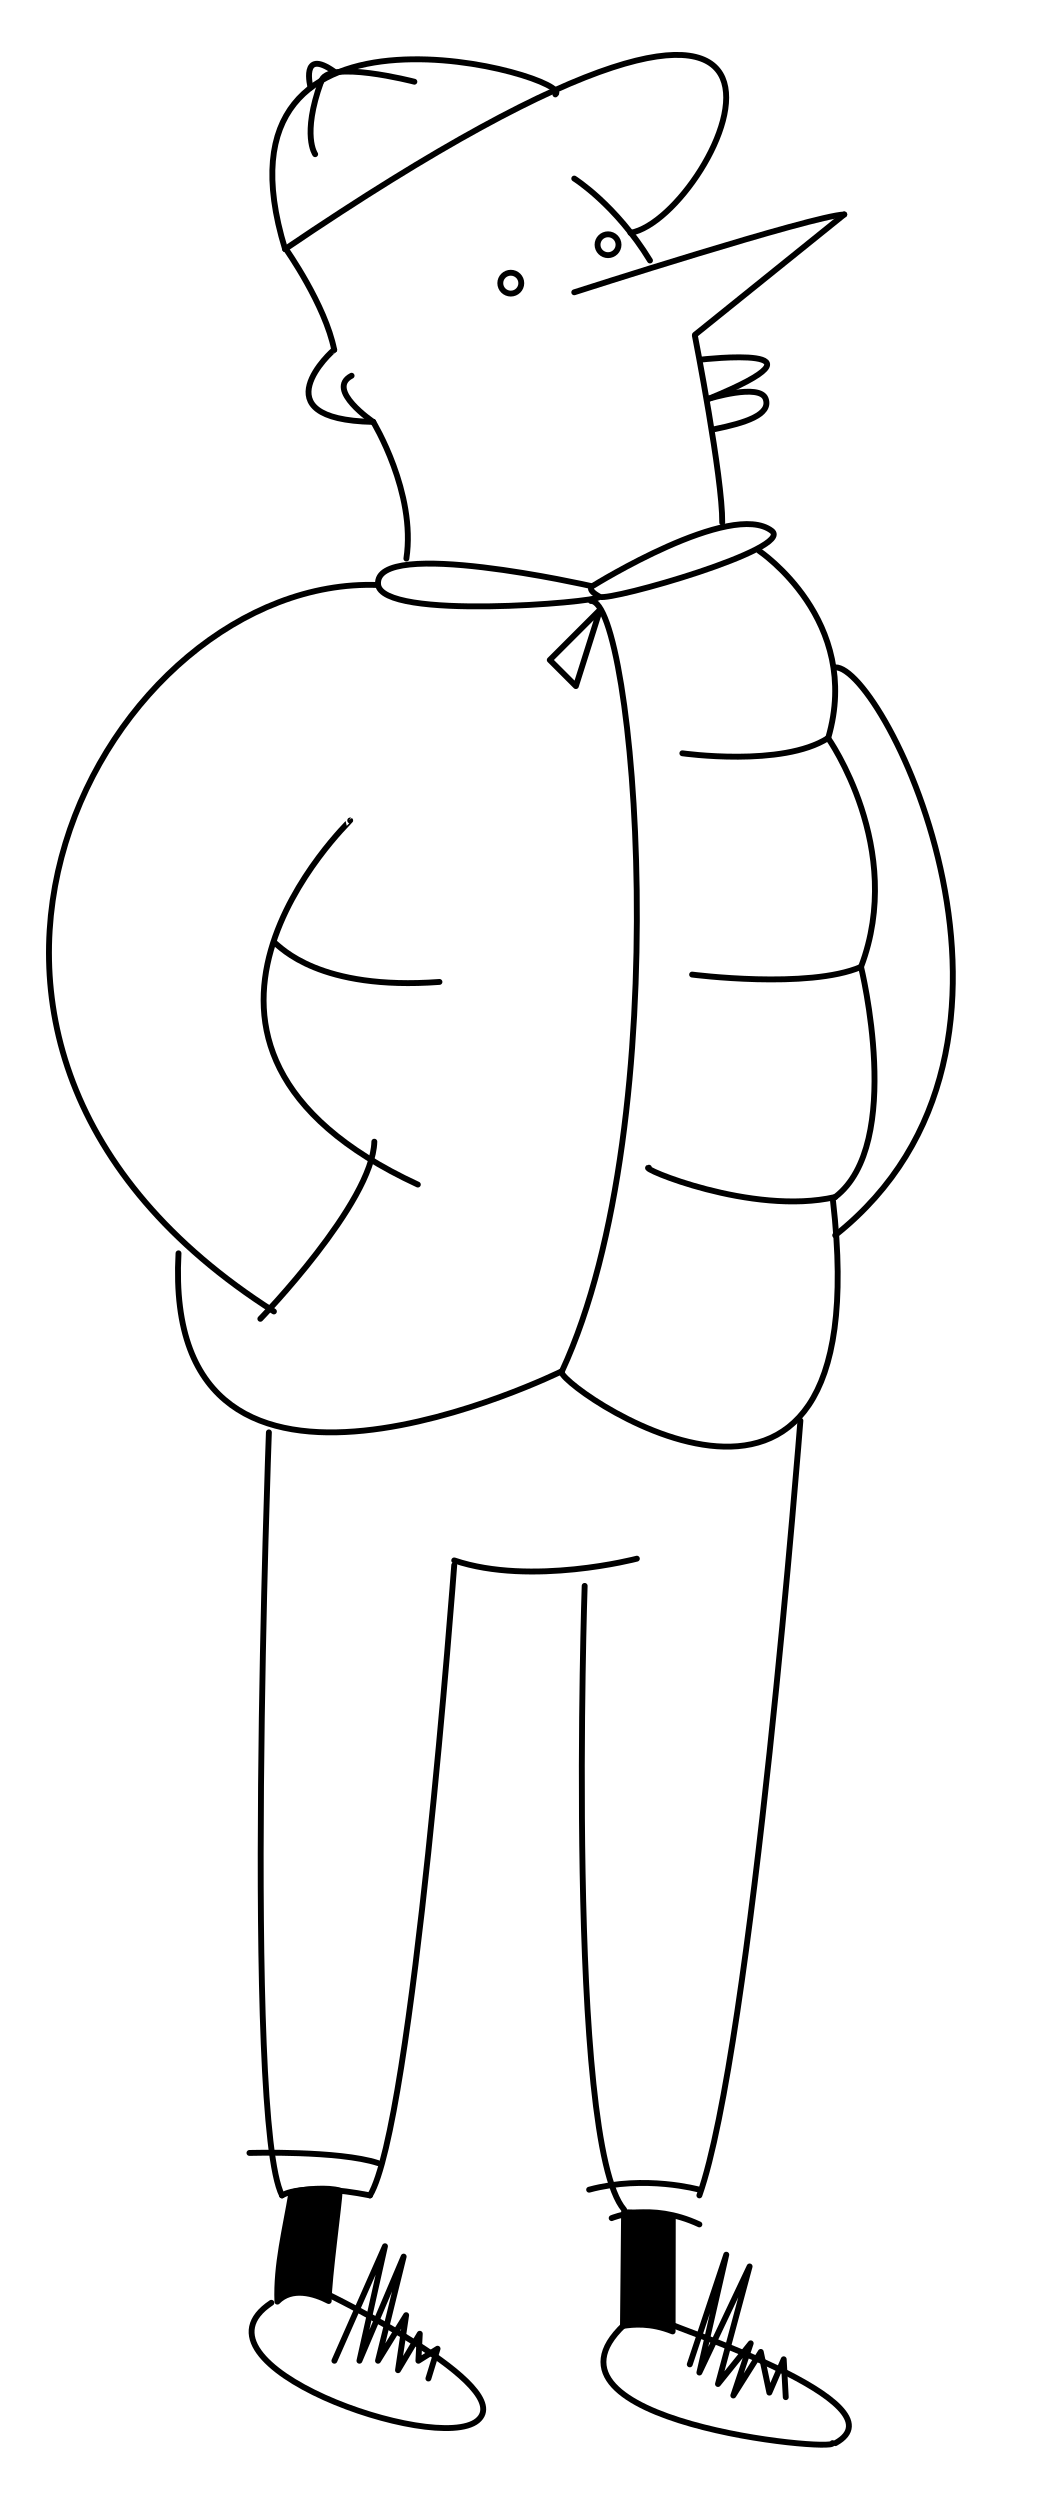
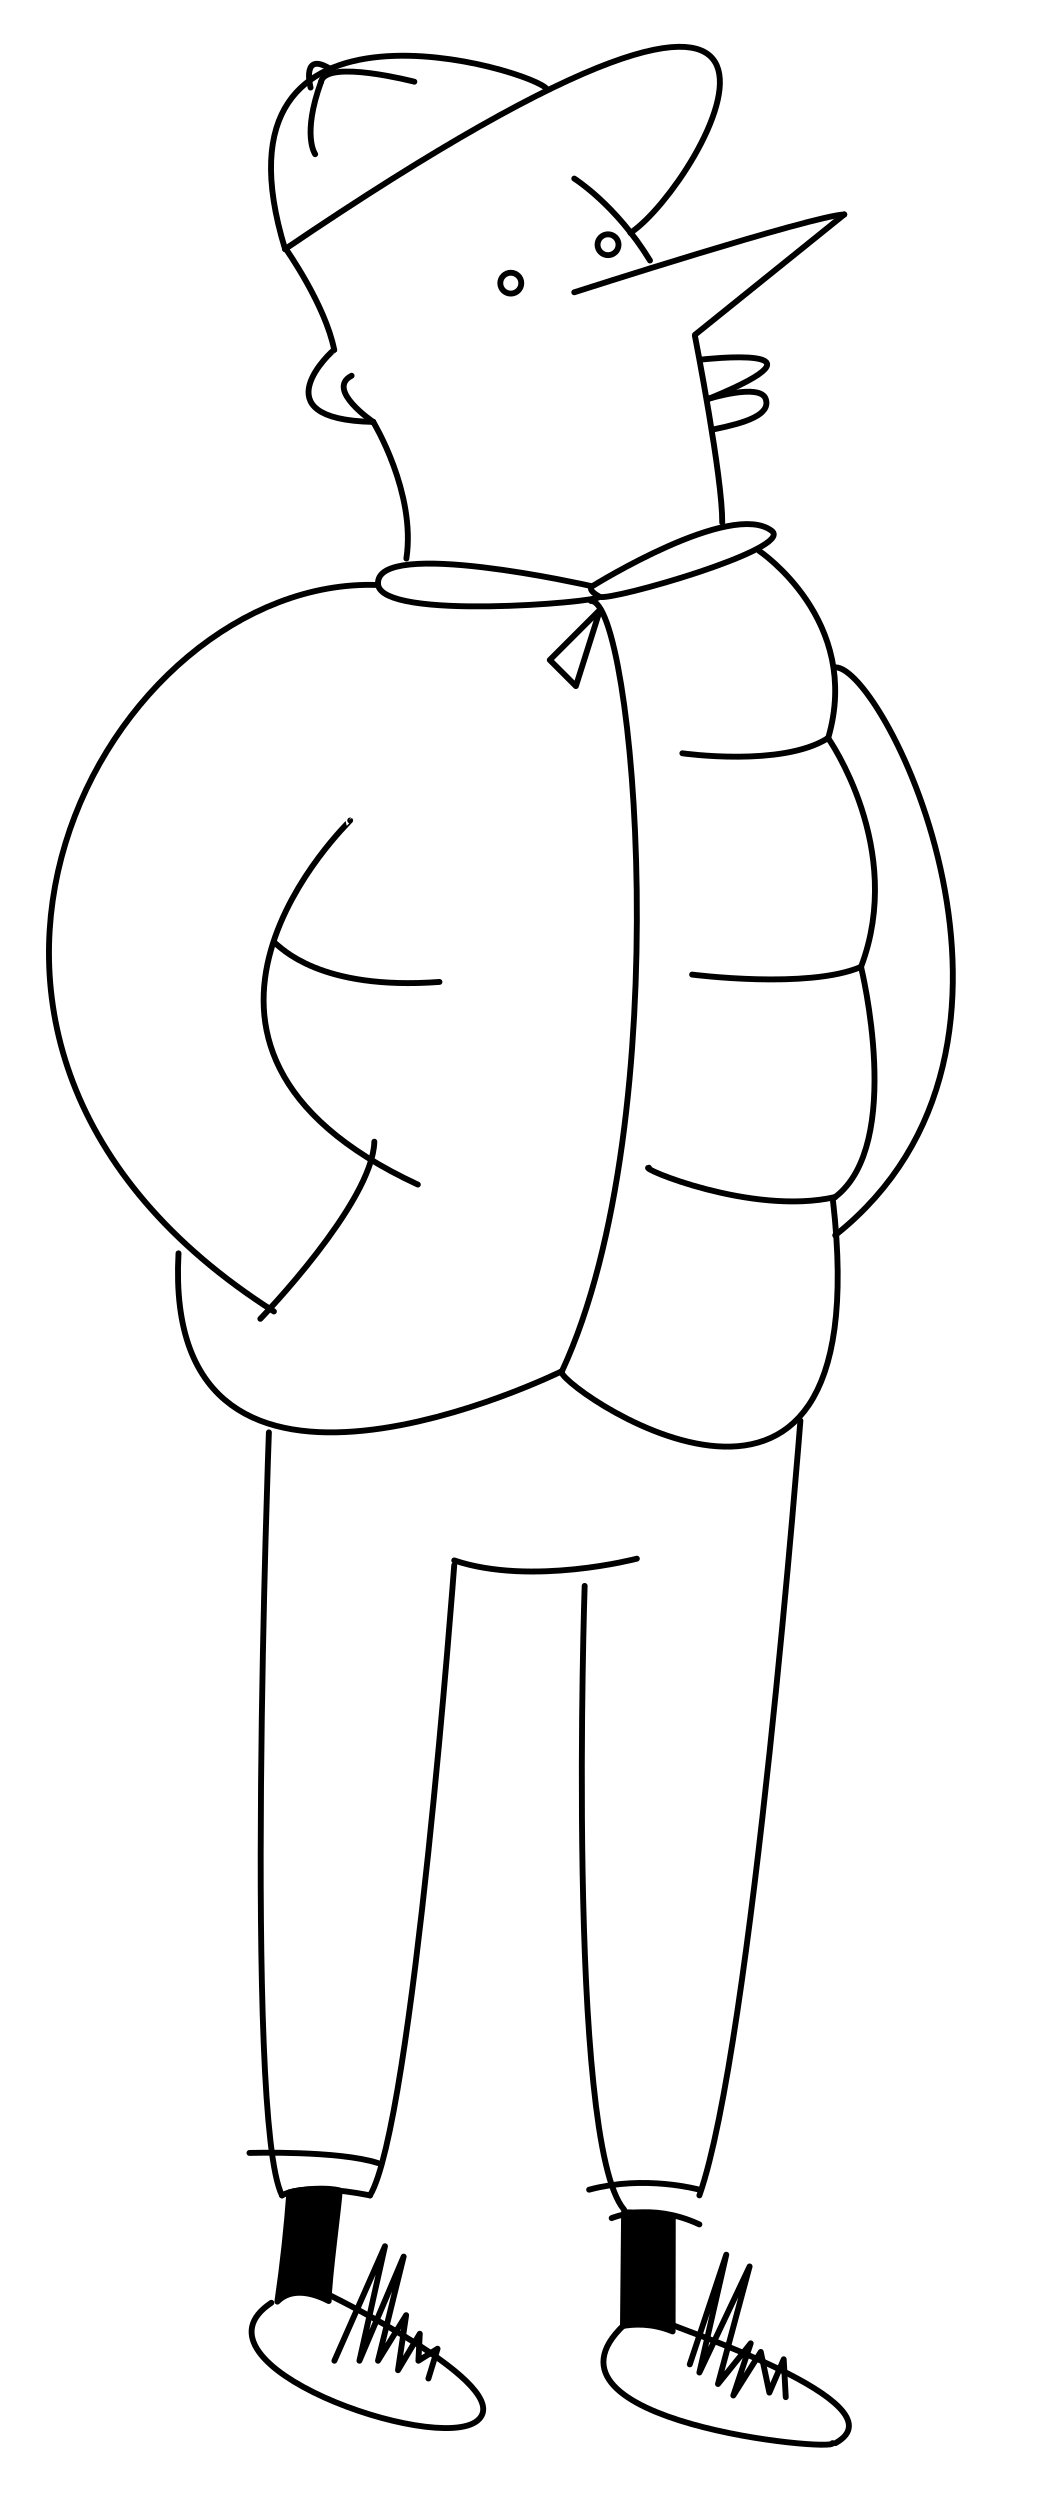
<svg xmlns="http://www.w3.org/2000/svg" width="100%" height="100%" viewBox="0 0 180 425" version="1.1" xml:space="preserve" style="fill-rule:evenodd;clip-rule:evenodd;stroke-linecap:round;stroke-linejoin:round;stroke-miterlimit:1.5;">
  <path d="M117.261,401.944l6.207,-18.647l-4.572,20.035l8.537,-18.034l-5.376,19.984l5.564,-6.916l-2.957,8.868l4.668,-7.407l1.459,6.919l2.44,-5.669l0.347,6.442" style="fill:none;stroke:#000;stroke-width:1px;" />
  <path d="M141.522,415.333c0.692,1.582 -52.909,-3.583 -35.431,-20.102" style="fill:none;stroke:#000;stroke-width:1px;" />
  <path d="M114.376,395.231c-1.255,-0.079 39.935,13.318 27.649,20.102" style="fill:none;stroke:#000;stroke-width:1px;" />
  <path d="M114.376,377.117l-0.028,19.226c-3.762,-1.519 -6.753,-1.195 -8.446,-0.935l0.189,-19.326c3.63,0.032 6.732,0.254 8.285,1.035Z" style="stroke:#000;stroke-width:1px;" />
  <path d="M103.983,377.08c0,0 6.513,-2.846 14.913,1.072" style="fill:none;stroke:#000;stroke-width:1px;" />
  <path d="M118.896,372.248c0,0 -9.234,-2.579 -18.744,0" style="fill:none;stroke:#000;stroke-width:1px;" />
  <path d="M99.393,269.602c0,0 -3.165,94.594 6.698,106.03" style="fill:none;stroke:#000;stroke-width:1px;" />
  <path d="M136.068,241.514c0,0 -8.238,106.399 -17.172,131.703" style="fill:none;stroke:#000;stroke-width:1px;" />
  <path d="M56.848,401.327l8.597,-19.467l-4.34,19.467l7.518,-17.705l-4.361,17.705l4.782,-7.749l-1.383,9.357l3.701,-6.196l-0.233,4.588l3.256,-2.047l-1.556,5.067" style="fill:none;stroke:#000;stroke-width:1px;" />
-   <path d="M57.748,372.401c-0.056,1.996 -1.86,15.056 -1.866,18.773c-2.54,-1.323 -6.283,-2.392 -8.728,0.103c-0.224,-6.256 1.356,-12.317 2.398,-18.572c2.049,-0.619 6.329,-0.904 8.196,-0.304Z" style="stroke:#000;stroke-width:1px;" />
+   <path d="M57.748,372.401c-0.056,1.996 -1.86,15.056 -1.866,18.773c-2.54,-1.323 -6.283,-2.392 -8.728,0.103c0.942,-6.461 1.598,-12.662 2.033,-18.572c2.049,-0.619 6.694,-0.904 8.561,-0.304Z" style="stroke:#000;stroke-width:1px;" />
  <path d="M47.943,373.217c0,0 3.201,-2.307 14.956,0" style="fill:none;stroke:#000;stroke-width:1px;" />
  <path d="M42.409,366c0,0 15.144,-0.45 21.853,1.723" style="fill:none;stroke:#000;stroke-width:1px;" />
  <path d="M45.711,243.506c0,0 -4.307,116.758 2.232,129.711" style="fill:none;stroke:#000;stroke-width:1px;" />
  <path d="M77.22,266.068c0,0 -7.043,95.1 -14.321,107.149" style="fill:none;stroke:#000;stroke-width:1px;" />
  <path d="M108.267,264.975c0,0 -17.936,4.713 -31.047,0.297" style="fill:none;stroke:#000;stroke-width:1px;" />
  <path d="M95.542,233.093c0,0 -68.115,33.647 -65.196,-20.026" style="fill:none;stroke:#000;stroke-width:1px;" />
  <path d="M64.262,99.451c-45.894,-1.667 -89.891,77.564 -17.698,123.497" style="fill:none;stroke:#000;stroke-width:1px;" />
  <path d="M102.012,103.646l-8.551,8.551l4.44,4.441l4.111,-12.992Z" style="fill:none;stroke:#000;stroke-width:1px;" />
  <path d="M46.564,160.152c1.206,0.933 7.731,8.28 28.144,6.777" style="fill:none;stroke:#000;stroke-width:1px;" />
  <path d="M59.533,139.481c0.079,0.027 -39.853,38.126 11.5,61.895" style="fill:none;stroke:#000;stroke-width:1px;" />
  <path d="M141.984,113.454c8.174,-0.383 40.594,64.325 0,96.542" style="fill:none;stroke:#000;stroke-width:1px;" />
  <path d="M110.314,198.509c-2.058,-0.119 17.576,8.229 31.67,4.987" style="fill:none;stroke:#000;stroke-width:1px;" />
  <path d="M146.373,164.371c0,0 7.409,30.083 -4.389,39.125" style="fill:none;stroke:#000;stroke-width:1px;" />
  <path d="M140.771,125.469c0,0 13.241,18.742 5.602,38.902" style="fill:none;stroke:#000;stroke-width:1px;" />
  <path d="M117.659,165.678c0,0 19.717,2.545 28.714,-1.307" style="fill:none;stroke:#000;stroke-width:1px;" />
  <path d="M116.002,128.06c0,0 16.97,2.41 24.769,-2.591" style="fill:none;stroke:#000;stroke-width:1px;" />
  <path d="M129.052,93.647c0,0 17.593,11.773 11.739,31.822" style="fill:none;stroke:#000;stroke-width:1px;" />
  <path d="M95.542,233.093c-2.579,1.209 54.253,42.221 46.063,-28.992" style="fill:none;stroke:#000;stroke-width:1px;" />
  <path d="M100.463,102.17c7.349,-0.29 15.032,87.884 -4.921,130.923" style="fill:none;stroke:#000;stroke-width:1px;" />
  <path d="M100.463,99.623c0,0 -36.877,-8.38 -36.192,-0.287c0.525,6.205 37.22,3.047 37.562,2.169" style="fill:none;stroke:#000;stroke-width:1px;" />
  <path d="M100.917,99.52c0,0 23.419,-14.558 30.284,-9.27c3.919,3.018 -27.305,11.937 -29.227,11.214c-2.599,-1.404 -1.057,-1.944 -1.057,-1.944Z" style="fill:none;stroke:#000;stroke-width:1px;" />
  <path d="M120.453,67.8c0,0 8.746,-2.72 9.709,0c0.963,2.721 -3.547,4.108 -8.604,5.139" style="fill:none;stroke:#000;stroke-width:1px;" />
  <path d="M119.204,61.13c0,0 24.376,-2.794 1.249,6.67" style="fill:none;stroke:#000;stroke-width:1px;" />
  <path d="M118.128,57.053c0,0 4.73,24.168 4.649,31.773" style="fill:none;stroke:#000;stroke-width:1px;" />
  <path d="M63.45,71.727c0,0 7.324,12.053 5.636,23.23" style="fill:none;stroke:#000;stroke-width:1px;" />
  <path d="M63.45,71.727c0,0 -8.166,-5.499 -3.679,-7.853" style="fill:none;stroke:#000;stroke-width:1px;" />
  <path d="M56.815,59.472c-0.164,-0.039 -13.227,11.852 6.635,12.255" style="fill:none;stroke:#000;stroke-width:1px;" />
  <path d="M48.615,42.347c0,0 6.698,9.485 8.2,17.125" style="fill:none;stroke:#000;stroke-width:1px;" />
  <path d="M118.168,56.895l25.356,-20.434" style="fill:none;stroke:#000;stroke-width:1px;" />
  <path d="M97.623,49.691c0,0 40.553,-13.038 45.901,-13.23" style="fill:none;stroke:#000;stroke-width:1px;" />
-   <path d="M107.171,39.589c15.027,-2.612 46.315,-68.501 -58.706,2.758" style="fill:none;stroke:#000;stroke-width:1px;" />
+   <path d="M107.171,39.589c12.437,-8.245 46.315,-68.501 -58.706,2.758" style="fill:none;stroke:#000;stroke-width:1px;" />
  <g id="Layer1" />
-   <path d="M94.416,16.051c3.972,-2.837 -60.619,-21.556 -45.951,26.296" style="fill:none;stroke:#000;stroke-width:1px;" />
+   <path d="M92.978,15.169c-1.732,-3.091 -59.181,-20.674 -44.513,27.178" style="fill:none;stroke:#000;stroke-width:1px;" />
  <path d="M53.578,26.214c0,0 -2.305,-3.168 1.006,-12.322" style="fill:none;stroke:#000;stroke-width:1px;" />
  <path d="M70.443,13.892c0,0 -14.999,-3.887 -15.859,0" style="fill:none;stroke:#000;stroke-width:1px;" />
  <path d="M52.797,14.886c0,0 -1.807,-6.844 4.018,-2.722" style="fill:none;stroke:#000;stroke-width:1px;" />
  <path d="M97.623,30.356c0,0 7.091,4.441 12.876,13.931" style="fill:none;stroke:#000;stroke-width:1px;" />
  <path d="M55.421,389.878c0,0 32.766,15.815 25.74,21.629c-7.026,5.814 -50.672,-9.644 -35.03,-20.035" style="fill:none;stroke:#000;stroke-width:1px;" />
  <ellipse cx="86.834" cy="48.139" rx="1.784" ry="1.773" style="fill:none;stroke:#000;stroke-width:1px;" />
  <ellipse cx="103.366" cy="41.604" rx="1.784" ry="1.773" style="fill:none;stroke:#000;stroke-width:1px;" />
  <path d="M44.259,224.199c0,0 19.102,-19.717 19.378,-30.112" style="fill:none;stroke:#000;stroke-width:1px;" />
</svg>
